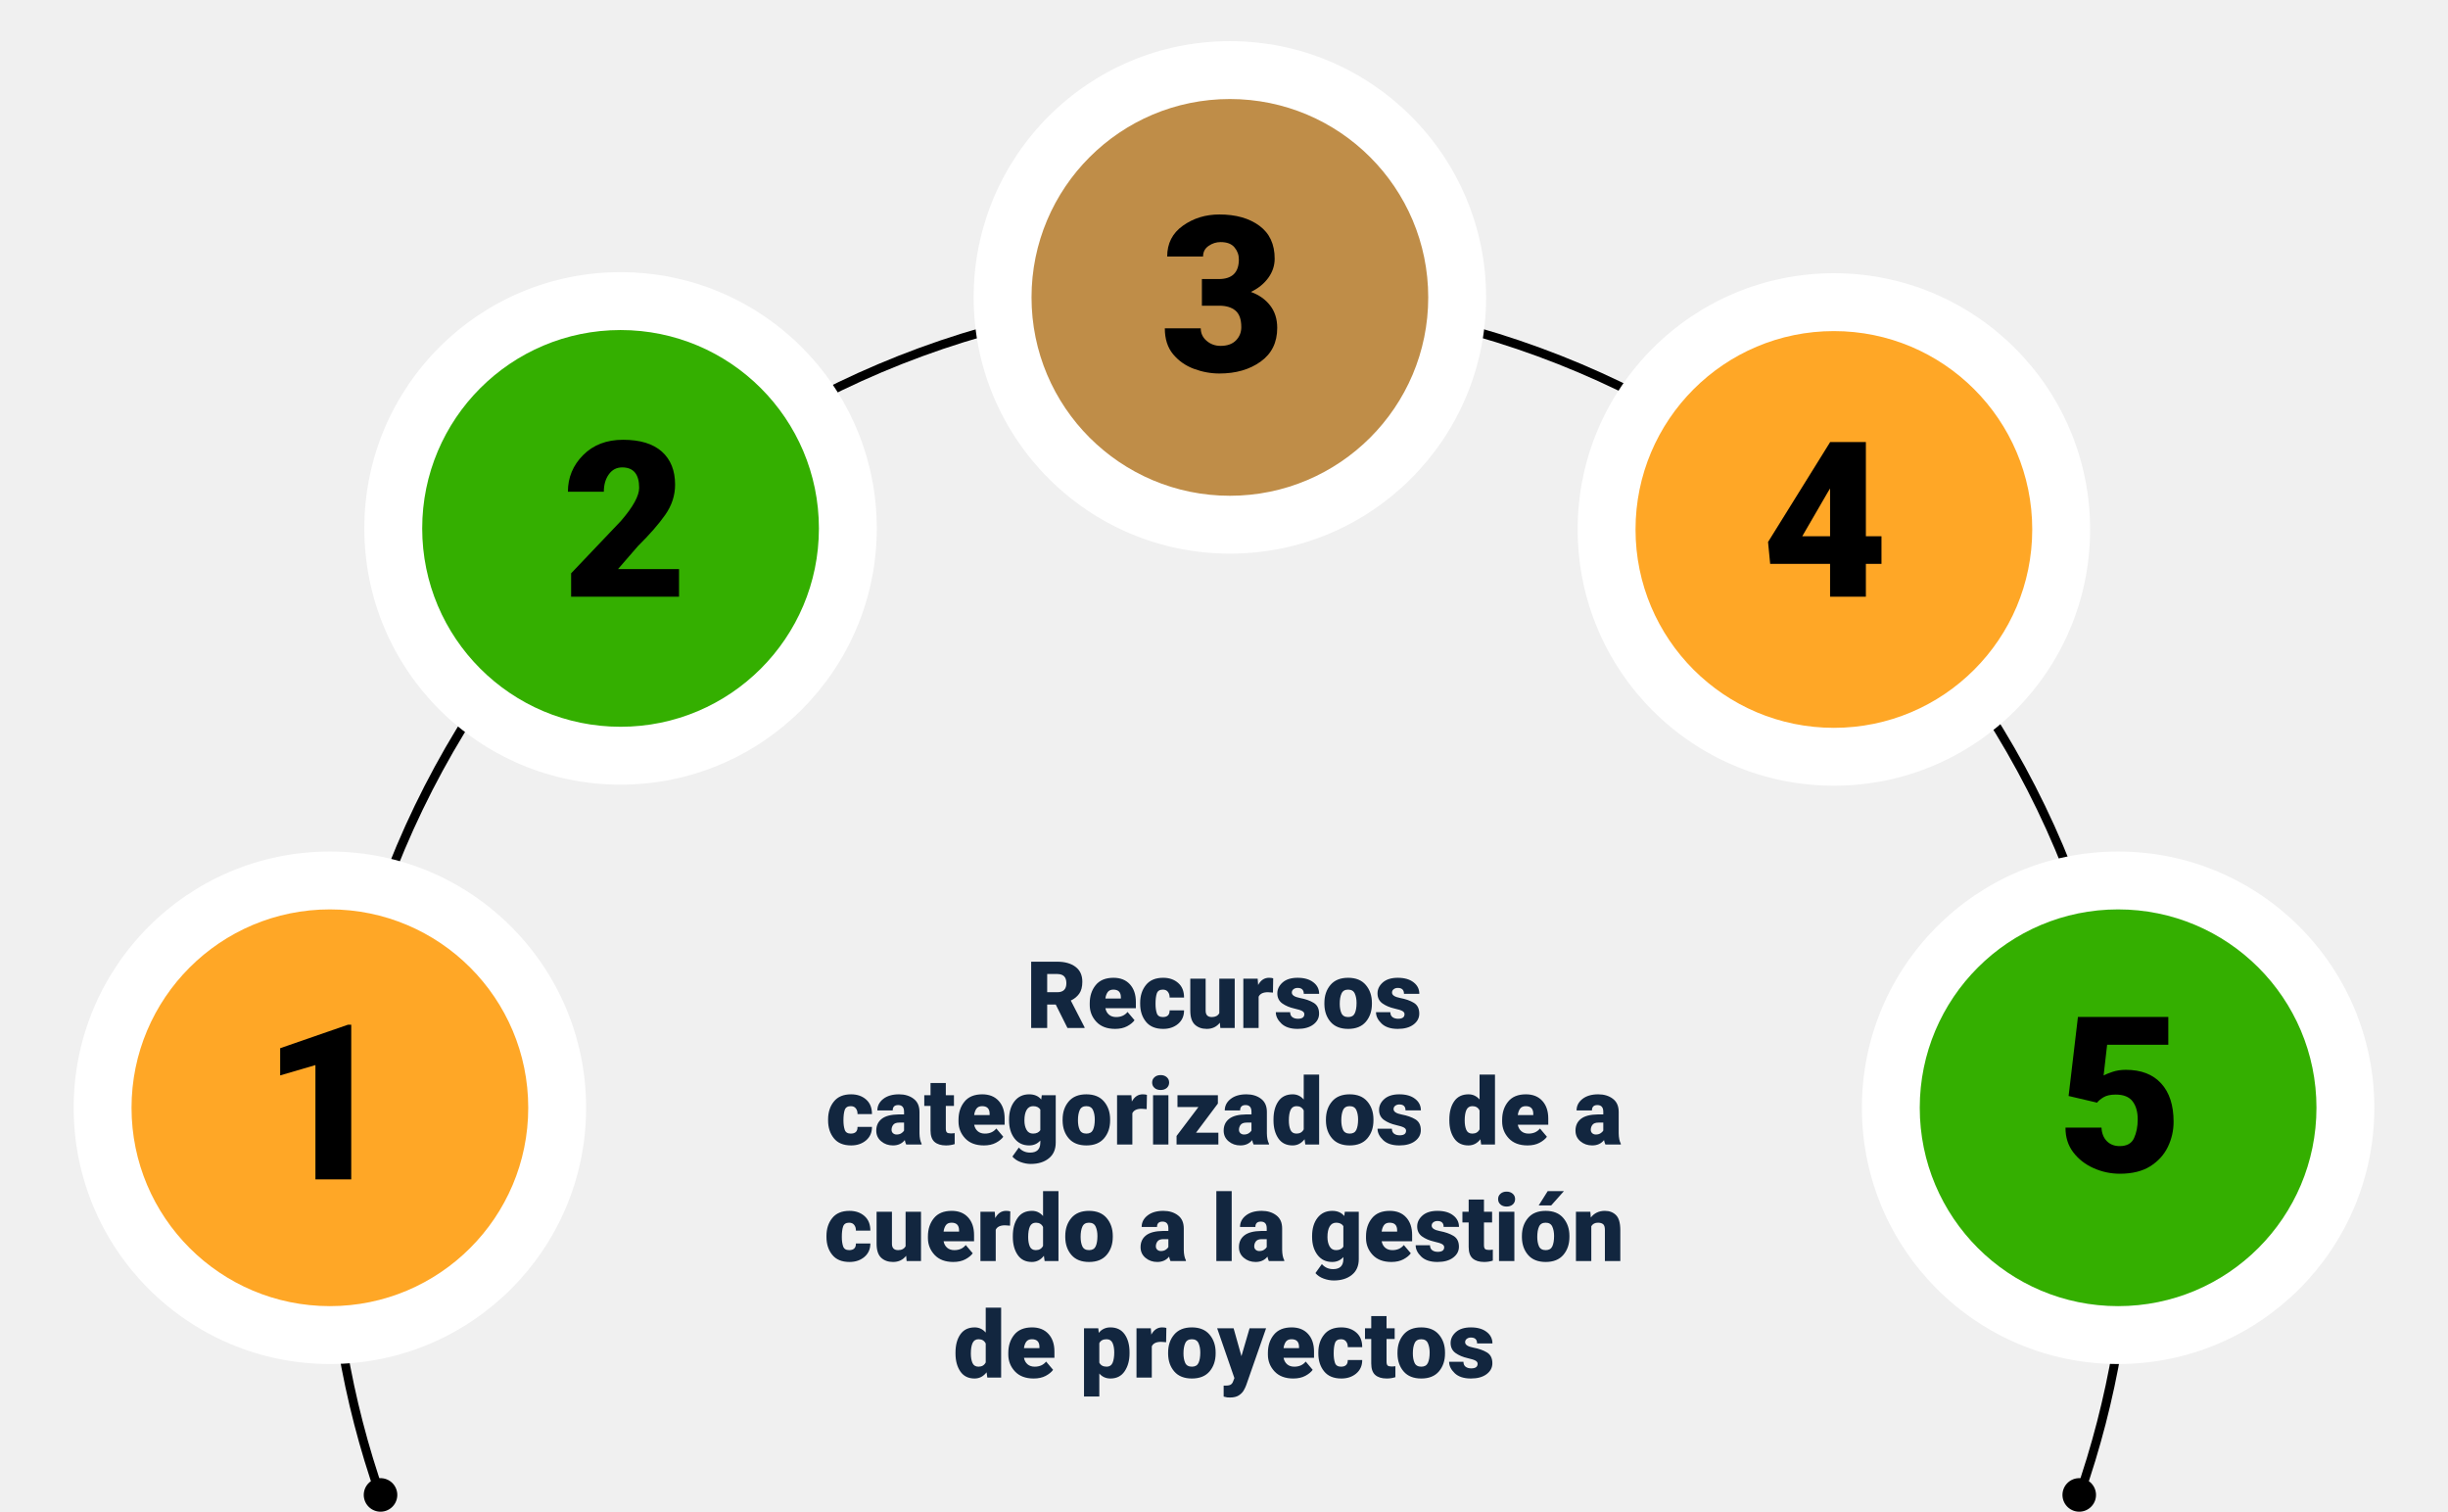
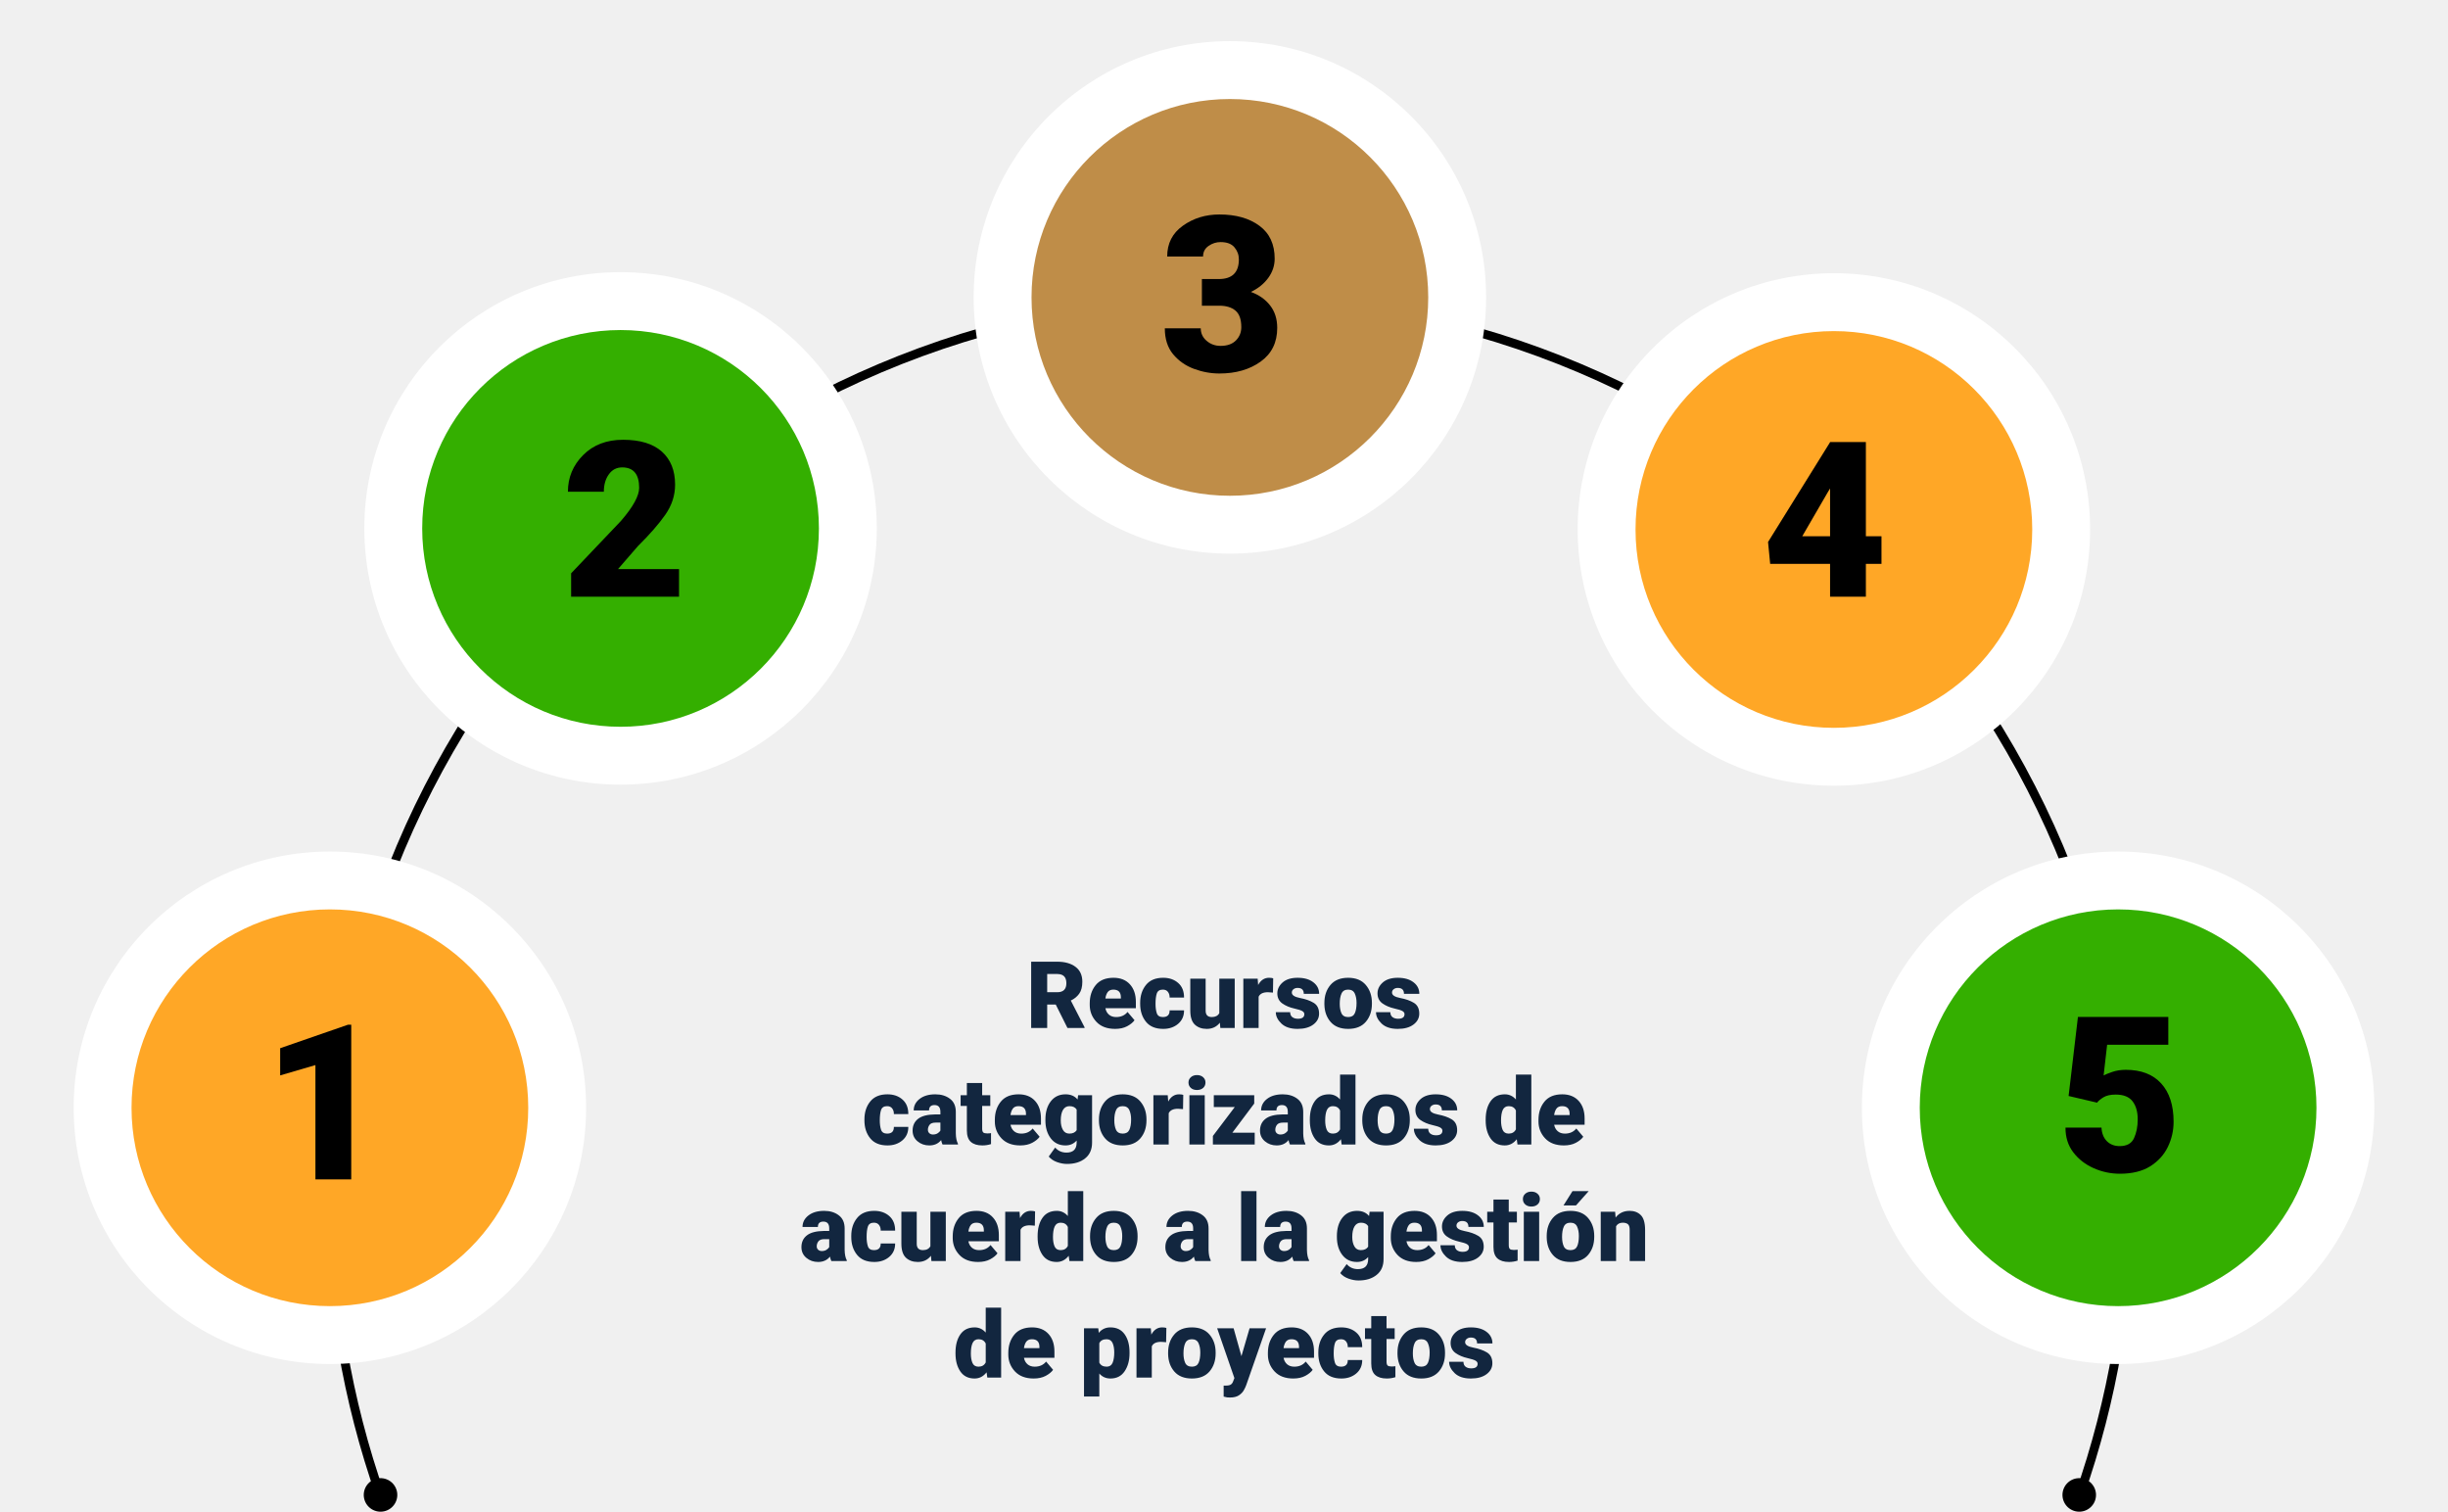
<svg xmlns="http://www.w3.org/2000/svg" xmlns:xlink="http://www.w3.org/1999/xlink" width="630.226" height="389.152" viewBox="0 0 630.226 389.152">
  <defs>
    <clipPath id="clip-path">
      <rect id="Rectángulo_46953" data-name="Rectángulo 46953" width="630.226" height="389.152" fill="none" />
    </clipPath>
    <clipPath id="clip-path-3">
      <rect id="Rectángulo_46943" data-name="Rectángulo 46943" width="169.857" height="169.858" fill="none" />
    </clipPath>
    <clipPath id="clip-path-4">
      <path id="Trazado_115419" data-name="Trazado 115419" d="M288.253,84.929A84.928,84.928,0,1,1,203.323,0a84.929,84.929,0,0,1,84.929,84.929" transform="translate(-118.396)" fill="none" />
    </clipPath>
    <radialGradient id="radial-gradient" cx="0.5" cy="0.5" r="0.5" gradientTransform="matrix(1, 0, 0, -1, 0, 4.582)" gradientUnits="objectBoundingBox">
      <stop offset="0" stop-color="#acc2d4" />
      <stop offset="0.36" stop-color="#acc2d4" />
      <stop offset="0.444" stop-color="#baccdb" />
      <stop offset="0.684" stop-color="#dfe8ee" />
      <stop offset="0.878" stop-color="#f6f8fa" />
      <stop offset="1" stop-color="#fff" />
    </radialGradient>
    <clipPath id="clip-path-5">
      <rect id="Rectángulo_46945" data-name="Rectángulo 46945" width="169.857" height="169.857" fill="none" />
    </clipPath>
    <clipPath id="clip-path-6">
      <path id="Trazado_115426" data-name="Trazado 115426" d="M169.857,191.527A84.928,84.928,0,1,1,84.929,106.6a84.928,84.928,0,0,1,84.927,84.929" transform="translate(0 -106.598)" fill="none" />
    </clipPath>
    <radialGradient id="radial-gradient-2" r="0.5" gradientTransform="matrix(1, 0, 0, -1, 0, 2.126)" xlink:href="#radial-gradient" />
    <clipPath id="clip-path-8">
      <path id="Trazado_115430" data-name="Trazado 115430" d="M405.1,191.527A84.928,84.928,0,1,1,320.171,106.6,84.929,84.929,0,0,1,405.1,191.527" transform="translate(-235.244 -106.598)" fill="none" />
    </clipPath>
    <radialGradient id="radial-gradient-3" r="0.5" gradientTransform="matrix(1, 0, 0, -1, 0, 2.126)" xlink:href="#radial-gradient" />
    <clipPath id="clip-path-9">
      <rect id="Rectángulo_46949" data-name="Rectángulo 46949" width="169.858" height="169.857" fill="none" />
    </clipPath>
    <clipPath id="clip-path-10">
      <path id="Trazado_115434" data-name="Trazado 115434" d="M208.1,115.316a84.929,84.929,0,1,1-84.929-84.929A84.929,84.929,0,0,1,208.1,115.316" transform="translate(-38.237 -30.387)" fill="none" />
    </clipPath>
    <radialGradient id="radial-gradient-4" r="0.5" gradientTransform="matrix(1, 0, 0, -1, 0, 3.882)" xlink:href="#radial-gradient" />
    <clipPath id="clip-path-12">
      <path id="Trazado_115438" data-name="Trazado 115438" d="M367.711,115.456a84.928,84.928,0,1,1-84.929-84.929,84.929,84.929,0,0,1,84.929,84.929" transform="translate(-197.854 -30.527)" fill="none" />
    </clipPath>
    <radialGradient id="radial-gradient-5" r="0.5" gradientTransform="matrix(1, 0, 0, -1, 0, 3.879)" xlink:href="#radial-gradient" />
  </defs>
-   <g id="Grupo_84842" data-name="Grupo 84842" transform="translate(-484.887 -1457.399)">
-     <g id="Grupo_81033" data-name="Grupo 81033" transform="translate(0)">
-       <text id="Recursos_categorizados_de_a_cuerdo_a_la_gestión_de_proyectos" data-name="Recursos categorizados de a cuerdo a la gestión de proyectos" transform="translate(681.423 1699.027)" fill="#12263f" font-size="24" font-family="Roboto-Black, Roboto" font-weight="800">
-         <tspan x="67.635" y="23">Recursos </tspan>
-         <tspan x="16.026" y="53">categorizados de a </tspan>
-         <tspan x="15.61" y="83">cuerdo a la gestión </tspan>
-         <tspan x="48.827" y="113">de proyectos</tspan>
-       </text>
-       <g id="Grupo_81032" data-name="Grupo 81032" transform="translate(484.887 1457.399)">
-         <g id="Grupo_81031" data-name="Grupo 81031" transform="translate(0 0)" clip-path="url(#clip-path)">
-           <g id="Grupo_81030" data-name="Grupo 81030">
-             <g id="Grupo_81029" data-name="Grupo 81029" clip-path="url(#clip-path)">
-               <path id="Trazado_115416" data-name="Trazado 115416" d="M494.3,349.331a1.171,1.171,0,0,1-.38-.065,1.15,1.15,0,0,1-.7-1.464,229.921,229.921,0,0,0,12.992-76.422c0-127.126-103.425-230.55-230.551-230.55S45.109,144.254,45.109,271.38A229.937,229.937,0,0,0,58.1,347.8a1.148,1.148,0,1,1-2.166.761,232.243,232.243,0,0,1-13.122-77.18c0-128.392,104.454-232.846,232.846-232.846S508.505,142.988,508.505,271.38a232.3,232.3,0,0,1-13.122,77.182,1.15,1.15,0,0,1-1.084.769" transform="translate(40.97 36.876)" />
-               <path id="Trazado_115417" data-name="Trazado 115417" d="M279.718,200.172a4.317,4.317,0,1,1-2.663-5.493,4.317,4.317,0,0,1,2.663,5.493" transform="translate(259.651 186.076)" />
-               <path id="Trazado_115418" data-name="Trazado 115418" d="M48.092,200.172a4.317,4.317,0,1,0,2.663-5.493,4.317,4.317,0,0,0-2.663,5.493" transform="translate(45.794 186.076)" />
-               <g id="Grupo_81008" data-name="Grupo 81008" transform="translate(231.699)" style="mix-blend-mode: multiply;isolation: isolate">
-                 <g id="Grupo_81007" data-name="Grupo 81007">
-                   <g id="Grupo_81006" data-name="Grupo 81006" clip-path="url(#clip-path-3)">
-                     <g id="Grupo_81005" data-name="Grupo 81005">
-                       <g id="Grupo_81004" data-name="Grupo 81004" clip-path="url(#clip-path-4)">
-                         <rect id="Rectángulo_46942" data-name="Rectángulo 46942" width="169.857" height="169.858" transform="translate(0 0)" fill="url(#radial-gradient)" />
-                       </g>
+   <g id="Grupo_84839" data-name="Grupo 84839" transform="translate(-484.887 -1457.399)">
+     <text id="Recursos_categorizados_de_acuerdo_a_la_gestión_de_proyectos" data-name="Recursos categorizados de acuerdo a la gestión de proyectos" transform="translate(681.423 1699.027)" fill="#12263f" font-size="24" font-family="Roboto-Black, Roboto" font-weight="800">
+       <tspan x="67.635" y="23">Recursos </tspan>
+       <tspan x="25.384" y="53">categorizados de </tspan>
+       <tspan x="9.241" y="83">acuerdo a la gestión </tspan>
+       <tspan x="48.827" y="113">de proyectos</tspan>
+     </text>
+     <g id="Grupo_81032" data-name="Grupo 81032" transform="translate(484.887 1457.399)">
+       <g id="Grupo_81031" data-name="Grupo 81031" transform="translate(0 0)" clip-path="url(#clip-path)">
+         <g id="Grupo_81030" data-name="Grupo 81030">
+           <g id="Grupo_81029" data-name="Grupo 81029" clip-path="url(#clip-path)">
+             <path id="Trazado_115416" data-name="Trazado 115416" d="M494.3,349.331a1.171,1.171,0,0,1-.38-.065,1.15,1.15,0,0,1-.7-1.464,229.921,229.921,0,0,0,12.992-76.422c0-127.126-103.425-230.55-230.551-230.55S45.109,144.254,45.109,271.38A229.937,229.937,0,0,0,58.1,347.8a1.148,1.148,0,1,1-2.166.761,232.243,232.243,0,0,1-13.122-77.18c0-128.392,104.454-232.846,232.846-232.846S508.505,142.988,508.505,271.38a232.3,232.3,0,0,1-13.122,77.182,1.15,1.15,0,0,1-1.084.769" transform="translate(40.97 36.876)" />
+             <path id="Trazado_115417" data-name="Trazado 115417" d="M279.718,200.172a4.317,4.317,0,1,1-2.663-5.493,4.317,4.317,0,0,1,2.663,5.493" transform="translate(259.651 186.076)" />
+             <path id="Trazado_115418" data-name="Trazado 115418" d="M48.092,200.172a4.317,4.317,0,1,0,2.663-5.493,4.317,4.317,0,0,0-2.663,5.493" transform="translate(45.794 186.076)" />
+             <g id="Grupo_81008" data-name="Grupo 81008" transform="translate(231.699)" style="mix-blend-mode: multiply;isolation: isolate">
+               <g id="Grupo_81007" data-name="Grupo 81007">
+                 <g id="Grupo_81006" data-name="Grupo 81006" clip-path="url(#clip-path-3)">
+                   <g id="Grupo_81005" data-name="Grupo 81005">
+                     <g id="Grupo_81004" data-name="Grupo 81004" clip-path="url(#clip-path-4)">
+                       <rect id="Rectángulo_46942" data-name="Rectángulo 46942" width="169.857" height="169.858" transform="translate(0 0)" fill="url(#radial-gradient)" />
                    </g>
                  </g>
                </g>
              </g>
-               <path id="Trazado_115420" data-name="Trazado 115420" d="M260.014,71.377A65.964,65.964,0,1,1,194.05,5.413a65.964,65.964,0,0,1,65.964,65.964" transform="translate(122.577 5.18)" fill="#fff" />
-               <path id="Trazado_115421" data-name="Trazado 115421" d="M237.829,64.092a51.065,51.065,0,1,1-51.066-51.066,51.065,51.065,0,0,1,51.066,51.066" transform="translate(129.863 12.466)" fill="#bf8d48" />
-               <g id="Grupo_81013" data-name="Grupo 81013" transform="translate(0 208.611)" style="mix-blend-mode: multiply;isolation: isolate">
-                 <g id="Grupo_81012" data-name="Grupo 81012">
-                   <g id="Grupo_81011" data-name="Grupo 81011" clip-path="url(#clip-path-5)">
-                     <g id="Grupo_81010" data-name="Grupo 81010" transform="translate(0 -0.001)">
-                       <g id="Grupo_81009" data-name="Grupo 81009" clip-path="url(#clip-path-6)">
-                         <rect id="Rectángulo_46944" data-name="Rectángulo 46944" width="169.857" height="169.858" transform="translate(0 0)" fill="url(#radial-gradient-2)" />
-                       </g>
+             </g>
+             <path id="Trazado_115420" data-name="Trazado 115420" d="M260.014,71.377A65.964,65.964,0,1,1,194.05,5.413a65.964,65.964,0,0,1,65.964,65.964" transform="translate(122.577 5.18)" fill="#fff" />
+             <path id="Trazado_115421" data-name="Trazado 115421" d="M237.829,64.092a51.065,51.065,0,1,1-51.066-51.066,51.065,51.065,0,0,1,51.066,51.066" transform="translate(129.863 12.466)" fill="#bf8d48" />
+             <g id="Grupo_81013" data-name="Grupo 81013" transform="translate(0 208.611)" style="mix-blend-mode: multiply;isolation: isolate">
+               <g id="Grupo_81012" data-name="Grupo 81012">
+                 <g id="Grupo_81011" data-name="Grupo 81011" clip-path="url(#clip-path-5)">
+                   <g id="Grupo_81010" data-name="Grupo 81010" transform="translate(0 -0.001)">
+                     <g id="Grupo_81009" data-name="Grupo 81009" clip-path="url(#clip-path-6)">
+                       <rect id="Rectángulo_46944" data-name="Rectángulo 46944" width="169.857" height="169.858" transform="translate(0 0)" fill="url(#radial-gradient-2)" />
                    </g>
                  </g>
                </g>
              </g>
-               <path id="Trazado_115427" data-name="Trazado 115427" d="M141.619,177.975a65.964,65.964,0,1,1-65.964-65.964,65.964,65.964,0,0,1,65.964,65.964" transform="translate(9.274 107.193)" fill="#fff" />
-               <path id="Trazado_115428" data-name="Trazado 115428" d="M119.433,170.69a51.065,51.065,0,1,1-51.066-51.066,51.065,51.065,0,0,1,51.066,51.066" transform="translate(16.56 114.478)" fill="#ffa726" />
-               <g id="Grupo_81018" data-name="Grupo 81018" transform="translate(460.369 208.611)" style="mix-blend-mode: multiply;isolation: isolate">
-                 <g id="Grupo_81017" data-name="Grupo 81017">
-                   <g id="Grupo_81016" data-name="Grupo 81016" clip-path="url(#clip-path-5)">
-                     <g id="Grupo_81015" data-name="Grupo 81015" transform="translate(0 -0.001)">
-                       <g id="Grupo_81014" data-name="Grupo 81014" clip-path="url(#clip-path-8)">
-                         <rect id="Rectángulo_46946" data-name="Rectángulo 46946" width="169.857" height="169.858" transform="translate(0 0)" fill="url(#radial-gradient-3)" />
-                       </g>
+             </g>
+             <path id="Trazado_115427" data-name="Trazado 115427" d="M141.619,177.975a65.964,65.964,0,1,1-65.964-65.964,65.964,65.964,0,0,1,65.964,65.964" transform="translate(9.274 107.193)" fill="#fff" />
+             <path id="Trazado_115428" data-name="Trazado 115428" d="M119.433,170.69a51.065,51.065,0,1,1-51.066-51.066,51.065,51.065,0,0,1,51.066,51.066" transform="translate(16.56 114.478)" fill="#ffa726" />
+             <g id="Grupo_81018" data-name="Grupo 81018" transform="translate(460.369 208.611)" style="mix-blend-mode: multiply;isolation: isolate">
+               <g id="Grupo_81017" data-name="Grupo 81017">
+                 <g id="Grupo_81016" data-name="Grupo 81016" clip-path="url(#clip-path-5)">
+                   <g id="Grupo_81015" data-name="Grupo 81015" transform="translate(0 -0.001)">
+                     <g id="Grupo_81014" data-name="Grupo 81014" clip-path="url(#clip-path-8)">
+                       <rect id="Rectángulo_46946" data-name="Rectángulo 46946" width="169.857" height="169.858" transform="translate(0 0)" fill="url(#radial-gradient-3)" />
                    </g>
                  </g>
                </g>
              </g>
-               <path id="Trazado_115431" data-name="Trazado 115431" d="M376.862,177.975A65.964,65.964,0,1,1,310.9,112.011a65.964,65.964,0,0,1,65.964,65.964" transform="translate(234.399 107.193)" fill="#fff" />
-               <path id="Trazado_115432" data-name="Trazado 115432" d="M354.677,170.69a51.065,51.065,0,1,1-51.066-51.066,51.065,51.065,0,0,1,51.066,51.066" transform="translate(241.685 114.478)" fill="#34af00" />
-               <g id="Grupo_81023" data-name="Grupo 81023" transform="translate(74.83 59.467)" style="mix-blend-mode: multiply;isolation: isolate">
-                 <g id="Grupo_81022" data-name="Grupo 81022">
-                   <g id="Grupo_81021" data-name="Grupo 81021" clip-path="url(#clip-path-9)">
-                     <g id="Grupo_81020" data-name="Grupo 81020" transform="translate(-0.001 0)">
-                       <g id="Grupo_81019" data-name="Grupo 81019" clip-path="url(#clip-path-10)">
-                         <rect id="Rectángulo_46948" data-name="Rectángulo 46948" width="169.859" height="169.857" transform="translate(0 0)" fill="url(#radial-gradient-4)" />
-                       </g>
+             </g>
+             <path id="Trazado_115431" data-name="Trazado 115431" d="M376.862,177.975A65.964,65.964,0,1,1,310.9,112.011a65.964,65.964,0,0,1,65.964,65.964" transform="translate(234.399 107.193)" fill="#fff" />
+             <path id="Trazado_115432" data-name="Trazado 115432" d="M354.677,170.69a51.065,51.065,0,1,1-51.066-51.066,51.065,51.065,0,0,1,51.066,51.066" transform="translate(241.685 114.478)" fill="#34af00" />
+             <g id="Grupo_81023" data-name="Grupo 81023" transform="translate(74.83 59.467)" style="mix-blend-mode: multiply;isolation: isolate">
+               <g id="Grupo_81022" data-name="Grupo 81022">
+                 <g id="Grupo_81021" data-name="Grupo 81021" clip-path="url(#clip-path-9)">
+                   <g id="Grupo_81020" data-name="Grupo 81020" transform="translate(-0.001 0)">
+                     <g id="Grupo_81019" data-name="Grupo 81019" clip-path="url(#clip-path-10)">
+                       <rect id="Rectángulo_46948" data-name="Rectángulo 46948" width="169.859" height="169.857" transform="translate(0 0)" fill="url(#radial-gradient-4)" />
                    </g>
                  </g>
                </g>
              </g>
-               <path id="Trazado_115435" data-name="Trazado 115435" d="M179.856,101.764A65.964,65.964,0,1,1,113.892,35.8a65.964,65.964,0,0,1,65.964,65.964" transform="translate(45.866 34.26)" fill="#fff" />
-               <path id="Trazado_115436" data-name="Trazado 115436" d="M157.671,94.479a51.065,51.065,0,1,1-51.066-51.066,51.065,51.065,0,0,1,51.066,51.066" transform="translate(53.153 41.546)" fill="#34af00" />
-               <g id="Grupo_81028" data-name="Grupo 81028" transform="translate(387.198 59.741)" style="mix-blend-mode: multiply;isolation: isolate">
-                 <g id="Grupo_81027" data-name="Grupo 81027">
-                   <g id="Grupo_81026" data-name="Grupo 81026" clip-path="url(#clip-path-3)">
-                     <g id="Grupo_81025" data-name="Grupo 81025" transform="translate(0 0)">
-                       <g id="Grupo_81024" data-name="Grupo 81024" clip-path="url(#clip-path-12)">
-                         <rect id="Rectángulo_46950" data-name="Rectángulo 46950" width="169.857" height="169.858" transform="translate(0 0)" fill="url(#radial-gradient-5)" />
-                       </g>
+             </g>
+             <path id="Trazado_115435" data-name="Trazado 115435" d="M179.856,101.764A65.964,65.964,0,1,1,113.892,35.8a65.964,65.964,0,0,1,65.964,65.964" transform="translate(45.866 34.26)" fill="#fff" />
+             <path id="Trazado_115436" data-name="Trazado 115436" d="M157.671,94.479a51.065,51.065,0,1,1-51.066-51.066,51.065,51.065,0,0,1,51.066,51.066" transform="translate(53.153 41.546)" fill="#34af00" />
+             <g id="Grupo_81028" data-name="Grupo 81028" transform="translate(387.198 59.741)" style="mix-blend-mode: multiply;isolation: isolate">
+               <g id="Grupo_81027" data-name="Grupo 81027">
+                 <g id="Grupo_81026" data-name="Grupo 81026" clip-path="url(#clip-path-3)">
+                   <g id="Grupo_81025" data-name="Grupo 81025" transform="translate(0 0)">
+                     <g id="Grupo_81024" data-name="Grupo 81024" clip-path="url(#clip-path-12)">
+                       <rect id="Rectángulo_46950" data-name="Rectángulo 46950" width="169.857" height="169.858" transform="translate(0 0)" fill="url(#radial-gradient-5)" />
                    </g>
                  </g>
                </g>
              </g>
-               <path id="Trazado_115439" data-name="Trazado 115439" d="M339.472,101.9A65.964,65.964,0,1,1,273.508,35.94,65.964,65.964,0,0,1,339.472,101.9" transform="translate(198.617 34.394)" fill="#fff" />
-               <path id="Trazado_115440" data-name="Trazado 115440" d="M317.287,94.619a51.065,51.065,0,1,1-51.066-51.066,51.065,51.065,0,0,1,51.066,51.066" transform="translate(205.903 41.68)" fill="#ffa726" />
            </g>
+             <path id="Trazado_115439" data-name="Trazado 115439" d="M339.472,101.9A65.964,65.964,0,1,1,273.508,35.94,65.964,65.964,0,0,1,339.472,101.9" transform="translate(198.617 34.394)" fill="#fff" />
+             <path id="Trazado_115440" data-name="Trazado 115440" d="M317.287,94.619a51.065,51.065,0,1,1-51.066-51.066,51.065,51.065,0,0,1,51.066,51.066" transform="translate(205.903 41.68)" fill="#ffa726" />
          </g>
        </g>
      </g>
-       <text id="_1" data-name="1" transform="translate(568.667 1761)" font-size="56" font-family="Roboto-Black, Roboto" font-weight="800">
-         <tspan x="-16.215" y="0">1</tspan>
-       </text>
-       <text id="_5" data-name="5" transform="translate(1030.667 1759)" font-size="56" font-family="Roboto-Black, Roboto" font-weight="800">
-         <tspan x="-16.215" y="0">5</tspan>
-       </text>
-       <text id="_2" data-name="2" transform="translate(645.667 1611)" font-size="56" font-family="Roboto-Black, Roboto" font-weight="800">
-         <tspan x="-16.215" y="0">2</tspan>
-       </text>
-       <text id="_4" data-name="4" transform="translate(954.667 1611)" font-size="56" font-family="Roboto-Black, Roboto" font-weight="800">
-         <tspan x="-16.215" y="0">4</tspan>
-       </text>
-       <text id="_3" data-name="3" transform="translate(799.667 1553)" font-size="56" font-family="Roboto-Black, Roboto" font-weight="800">
-         <tspan x="-16.215" y="0">3</tspan>
-       </text>
    </g>
+     <text id="_1" data-name="1" transform="translate(568.667 1761)" font-size="56" font-family="Roboto-Black, Roboto" font-weight="800">
+       <tspan x="-16.215" y="0">1</tspan>
+     </text>
+     <text id="_5" data-name="5" transform="translate(1030.667 1759)" font-size="56" font-family="Roboto-Black, Roboto" font-weight="800">
+       <tspan x="-16.215" y="0">5</tspan>
+     </text>
+     <text id="_2" data-name="2" transform="translate(645.667 1611)" font-size="56" font-family="Roboto-Black, Roboto" font-weight="800">
+       <tspan x="-16.215" y="0">2</tspan>
+     </text>
+     <text id="_4" data-name="4" transform="translate(954.667 1611)" font-size="56" font-family="Roboto-Black, Roboto" font-weight="800">
+       <tspan x="-16.215" y="0">4</tspan>
+     </text>
+     <text id="_3" data-name="3" transform="translate(799.667 1553)" font-size="56" font-family="Roboto-Black, Roboto" font-weight="800">
+       <tspan x="-16.215" y="0">3</tspan>
+     </text>
  </g>
</svg>
